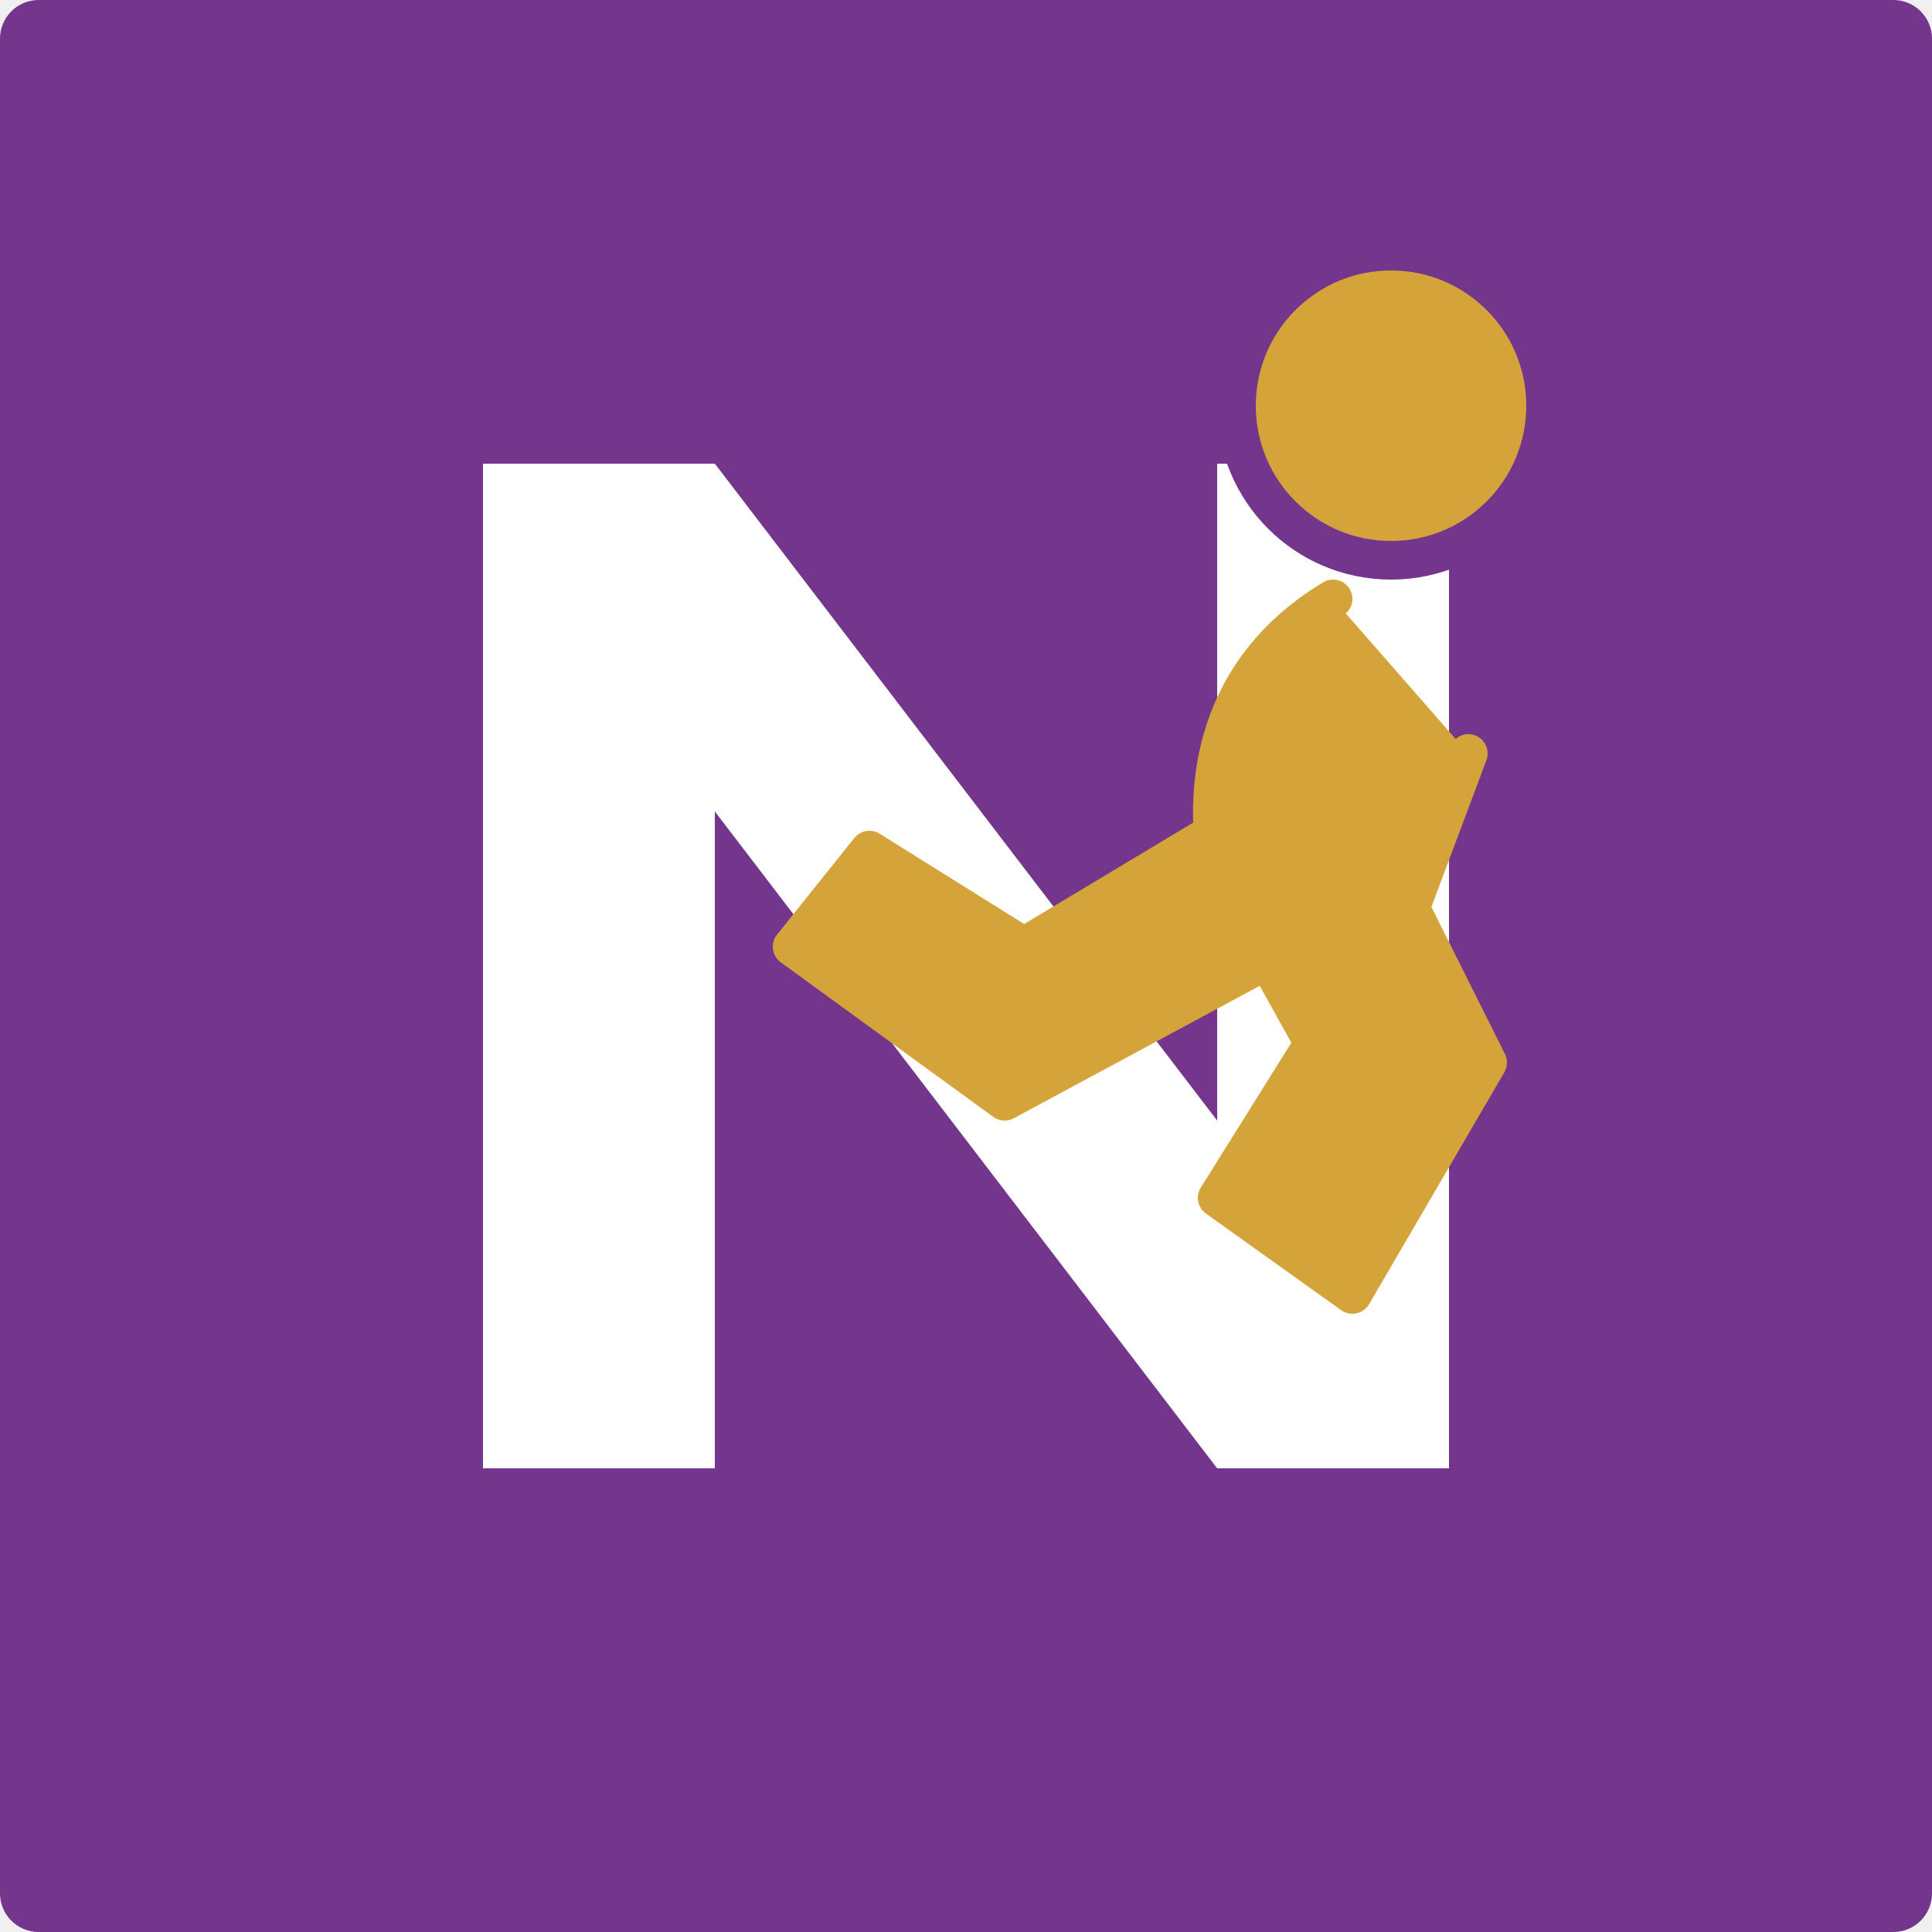
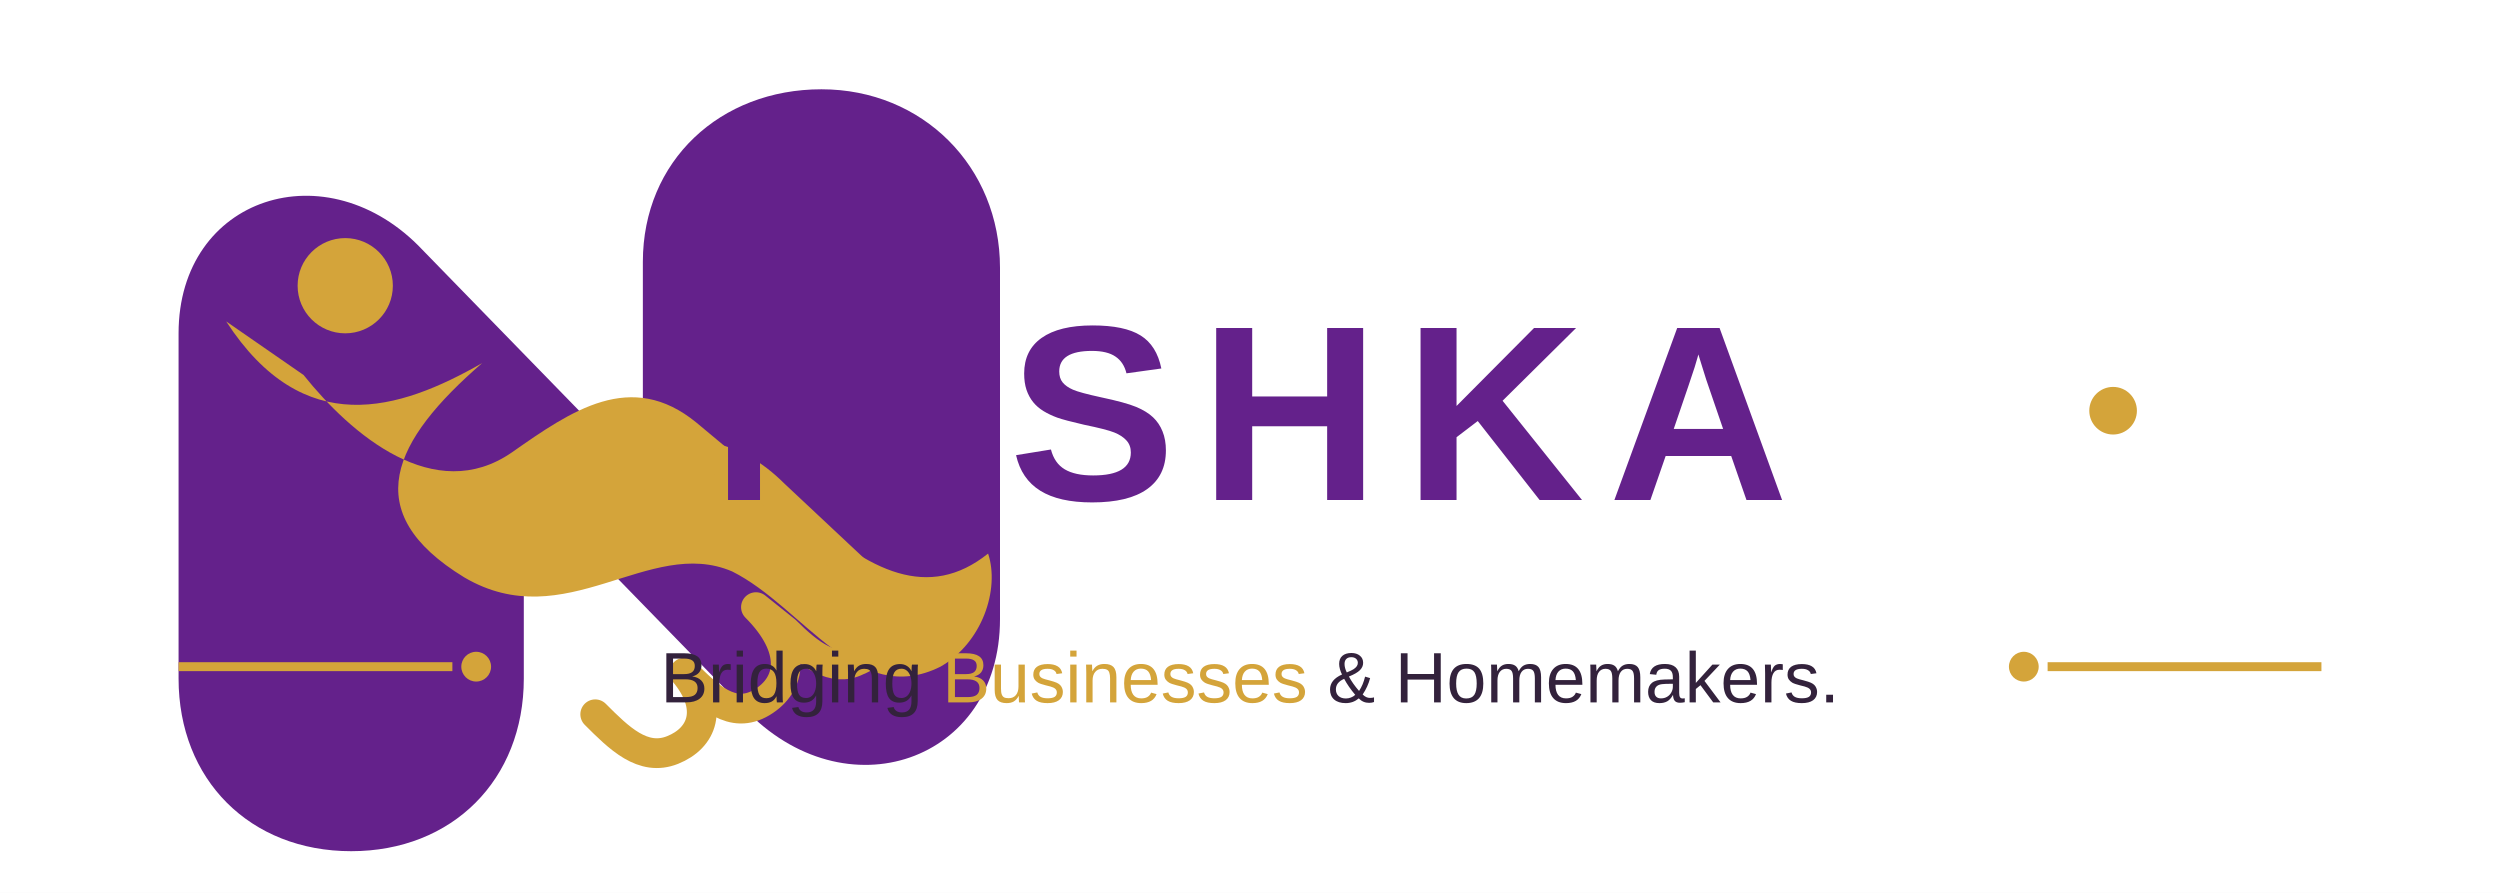
- <svg xmlns="http://www.w3.org/2000/svg" viewBox="0 0 100 100" role="img" aria-labelledby="title">
-   <rect width="100" height="100" rx="2" fill="#74368C" />
-   <path d="M25 76V24h12l26 34V24h12v52H63L37 42v34Z" fill="#fff" />
-   <circle cx="72" cy="21" r="8" fill="#D4A43A" stroke="#74368C" stroke-width="2" />
-   <path d="M69 31c-5 3-7 8-6 14l5 9-5 8 7 5 7-12-4-8 3-8" fill="#D4A43A" stroke="#D4A43A" stroke-width="2" stroke-linecap="round" stroke-linejoin="round" />
-   <path d="M63 43 53 49l-8-5-4 5 11 8 13-7" fill="#D4A43A" stroke="#D4A43A" stroke-width="2" stroke-linecap="round" stroke-linejoin="round" />
+ <svg xmlns="http://www.w3.org/2000/svg" viewBox="0 0 420 150" role="img" aria-labelledby="title">
+   <rect width="420" height="150" fill="#fff" />
+   <g transform="translate(12 8)">
+     <path d="M18 48C18 25 43 17 59 34L96 72V36C96 19 109 7 126 7S156 20 156 37V96C156 120 130 129 113 111L76 73V106C76 123 64 135 47 135S18 123 18 106Z" fill="#64218B" />
+     <circle cx="46" cy="40" r="8" fill="#D4A43A" />
+     <path d="M26 46C39 66 55 61 69 53C54 66 48 78 66 89C83 99 97 82 111 88C123 94 132 111 146 104C153 100 156 91 154 85C144 93 134 88 123 78L105 63C94 54 84 61 74 68C61 77 47 65 39 55Z" fill="#D4A43A" />
+     <path d="M94 73C102 66 111 68 118 75L134 90C139 95 137 101 132 103C128 105 124 102 120 98L115 94C122 101 121 107 116 110C111 113 107 109 103 105C108 111 106 116 101 118C96 120 92 116 88 112" fill="none" stroke="#D4A43A" stroke-width="5" stroke-linecap="round" stroke-linejoin="round" />
+   </g>
+   <text x="210" y="84" font-family="Arial, Helvetica, sans-serif" font-size="42" font-weight="700" letter-spacing="4" fill="#64218B" text-anchor="middle">NISHKA</text>
+   <circle cx="355" cy="69" r="4" fill="#D4A43A" />
+   <path d="M30 112H76M344 112H390" stroke="#D4A43A" stroke-width="1.5" />
+   <circle cx="80" cy="112" r="2.5" fill="#D4A43A" />
+   <circle cx="340" cy="112" r="2.5" fill="#D4A43A" />
+   <text x="210" y="118" font-family="Arial, Helvetica, sans-serif" font-size="12" fill="#33223C" text-anchor="middle">Bridging <tspan fill="#D4A43A">Businesses</tspan> &amp; Homemakers.</text>
</svg>
